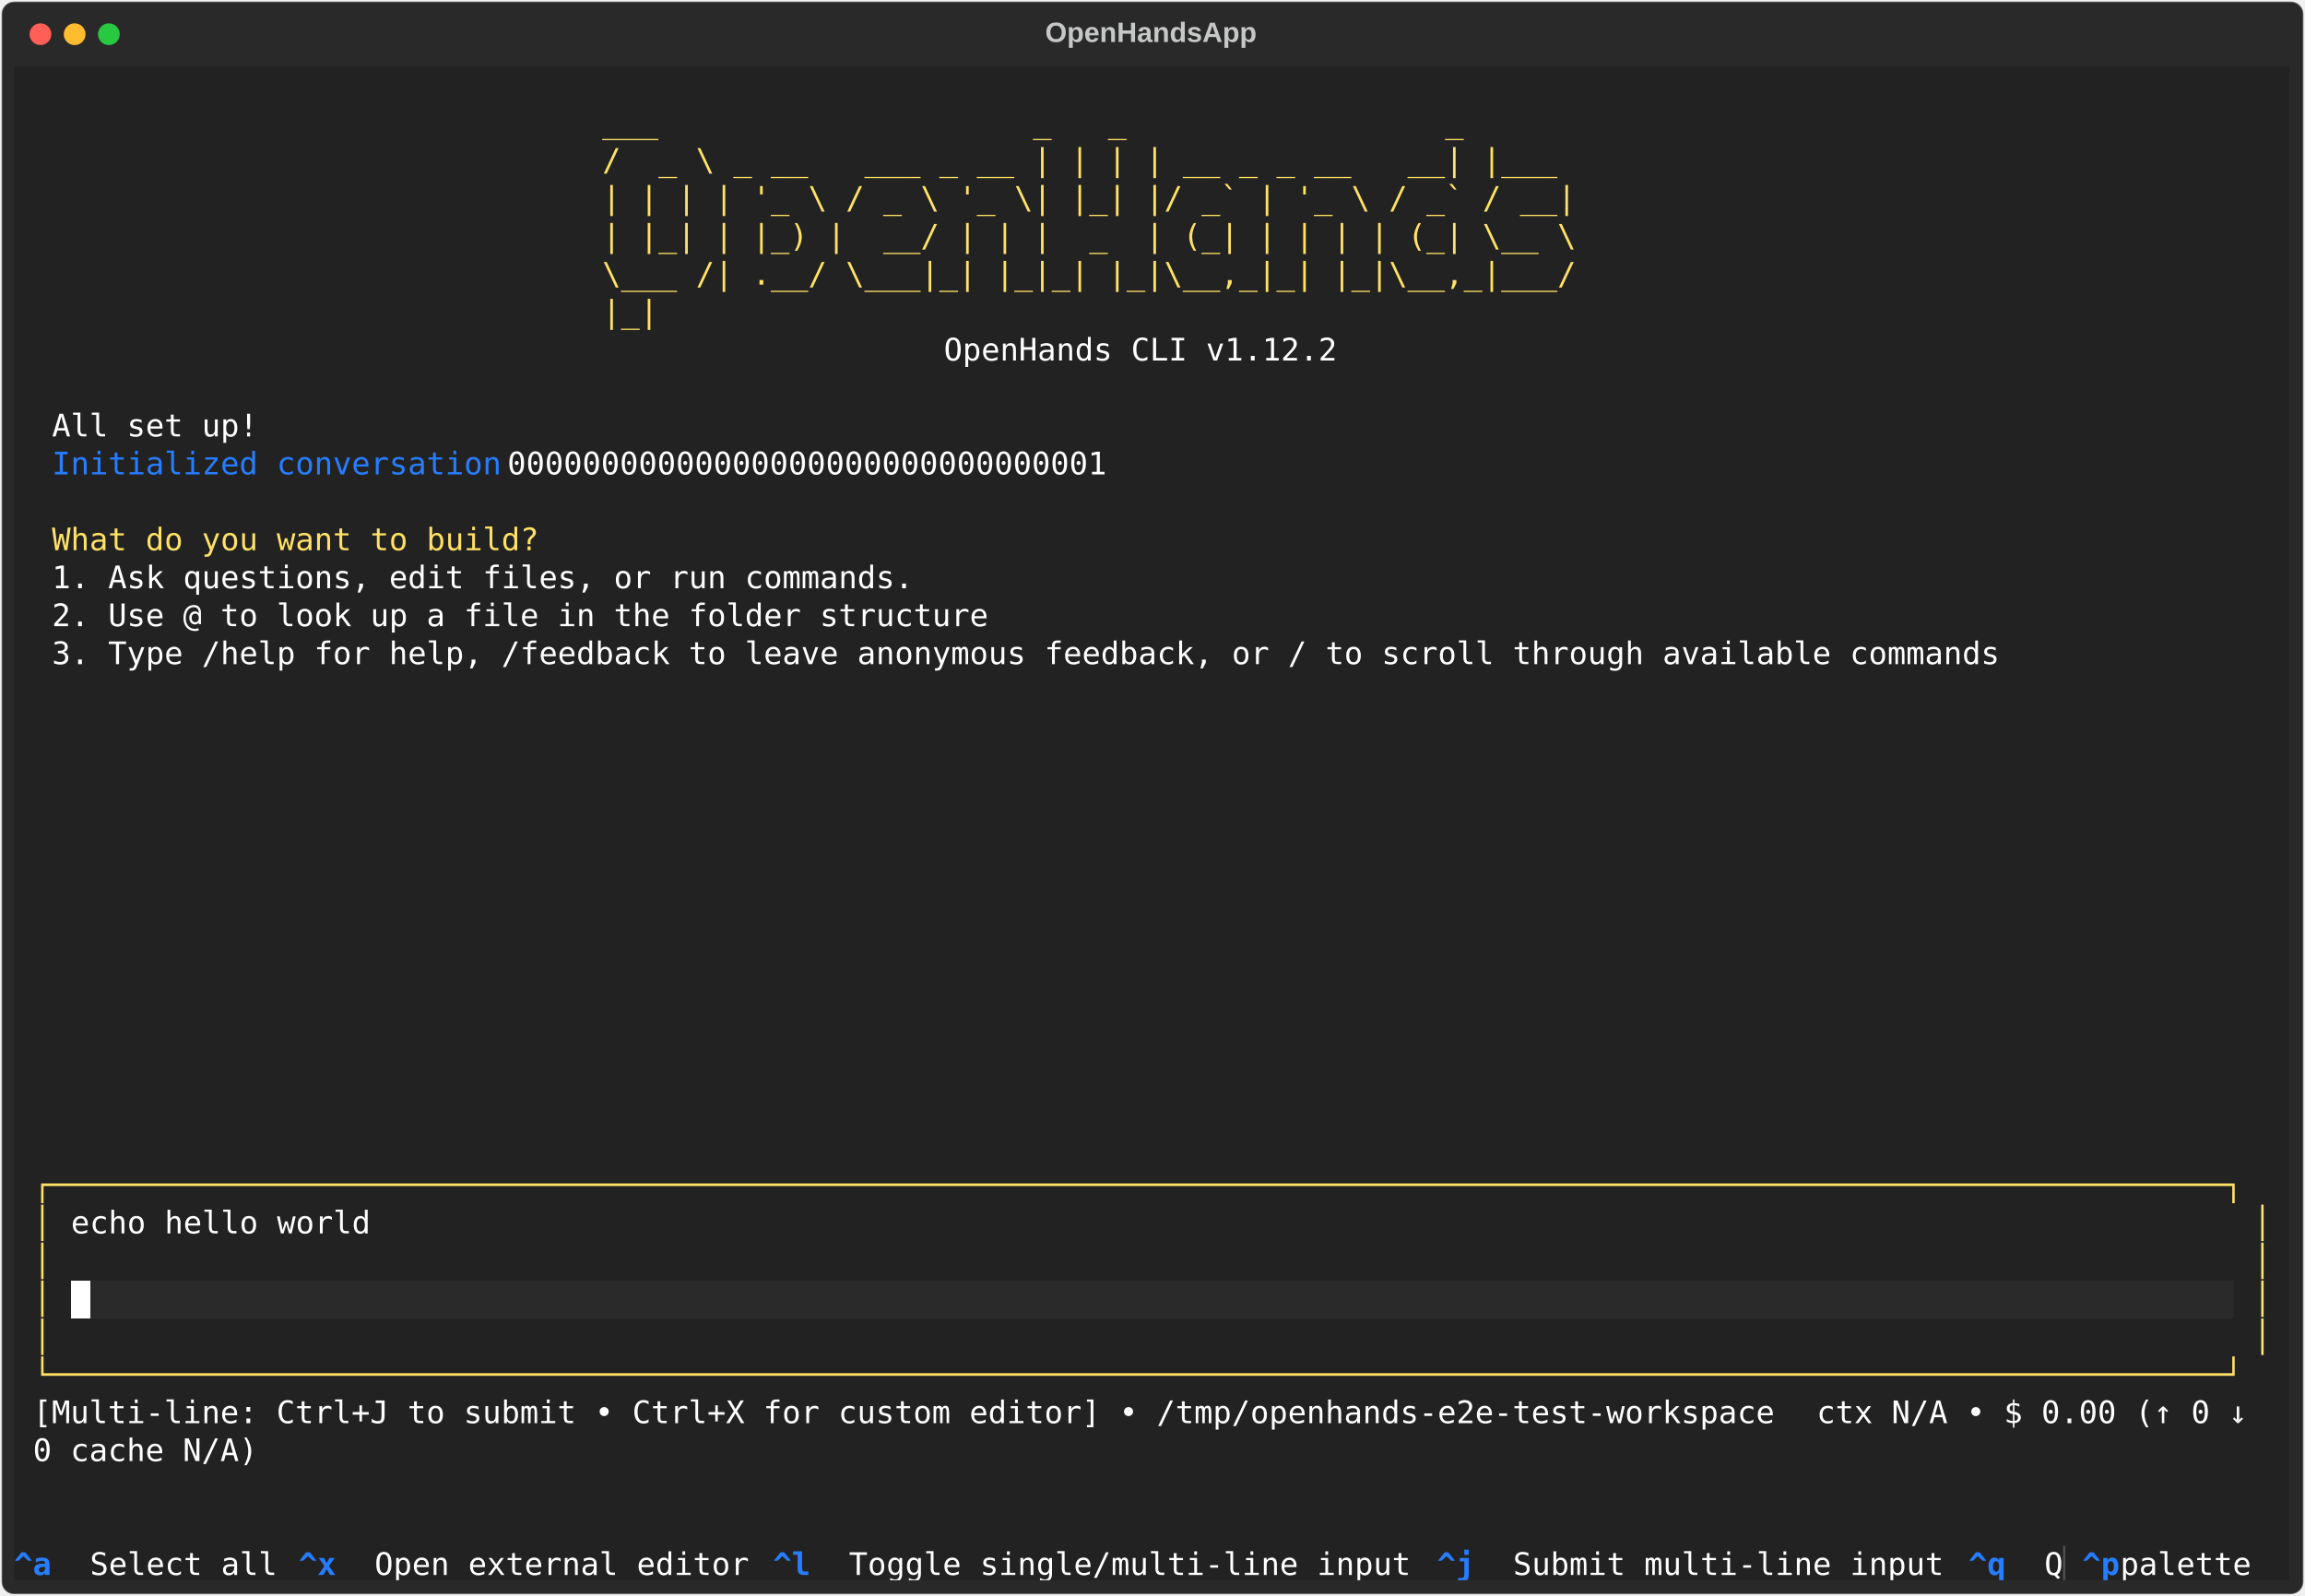
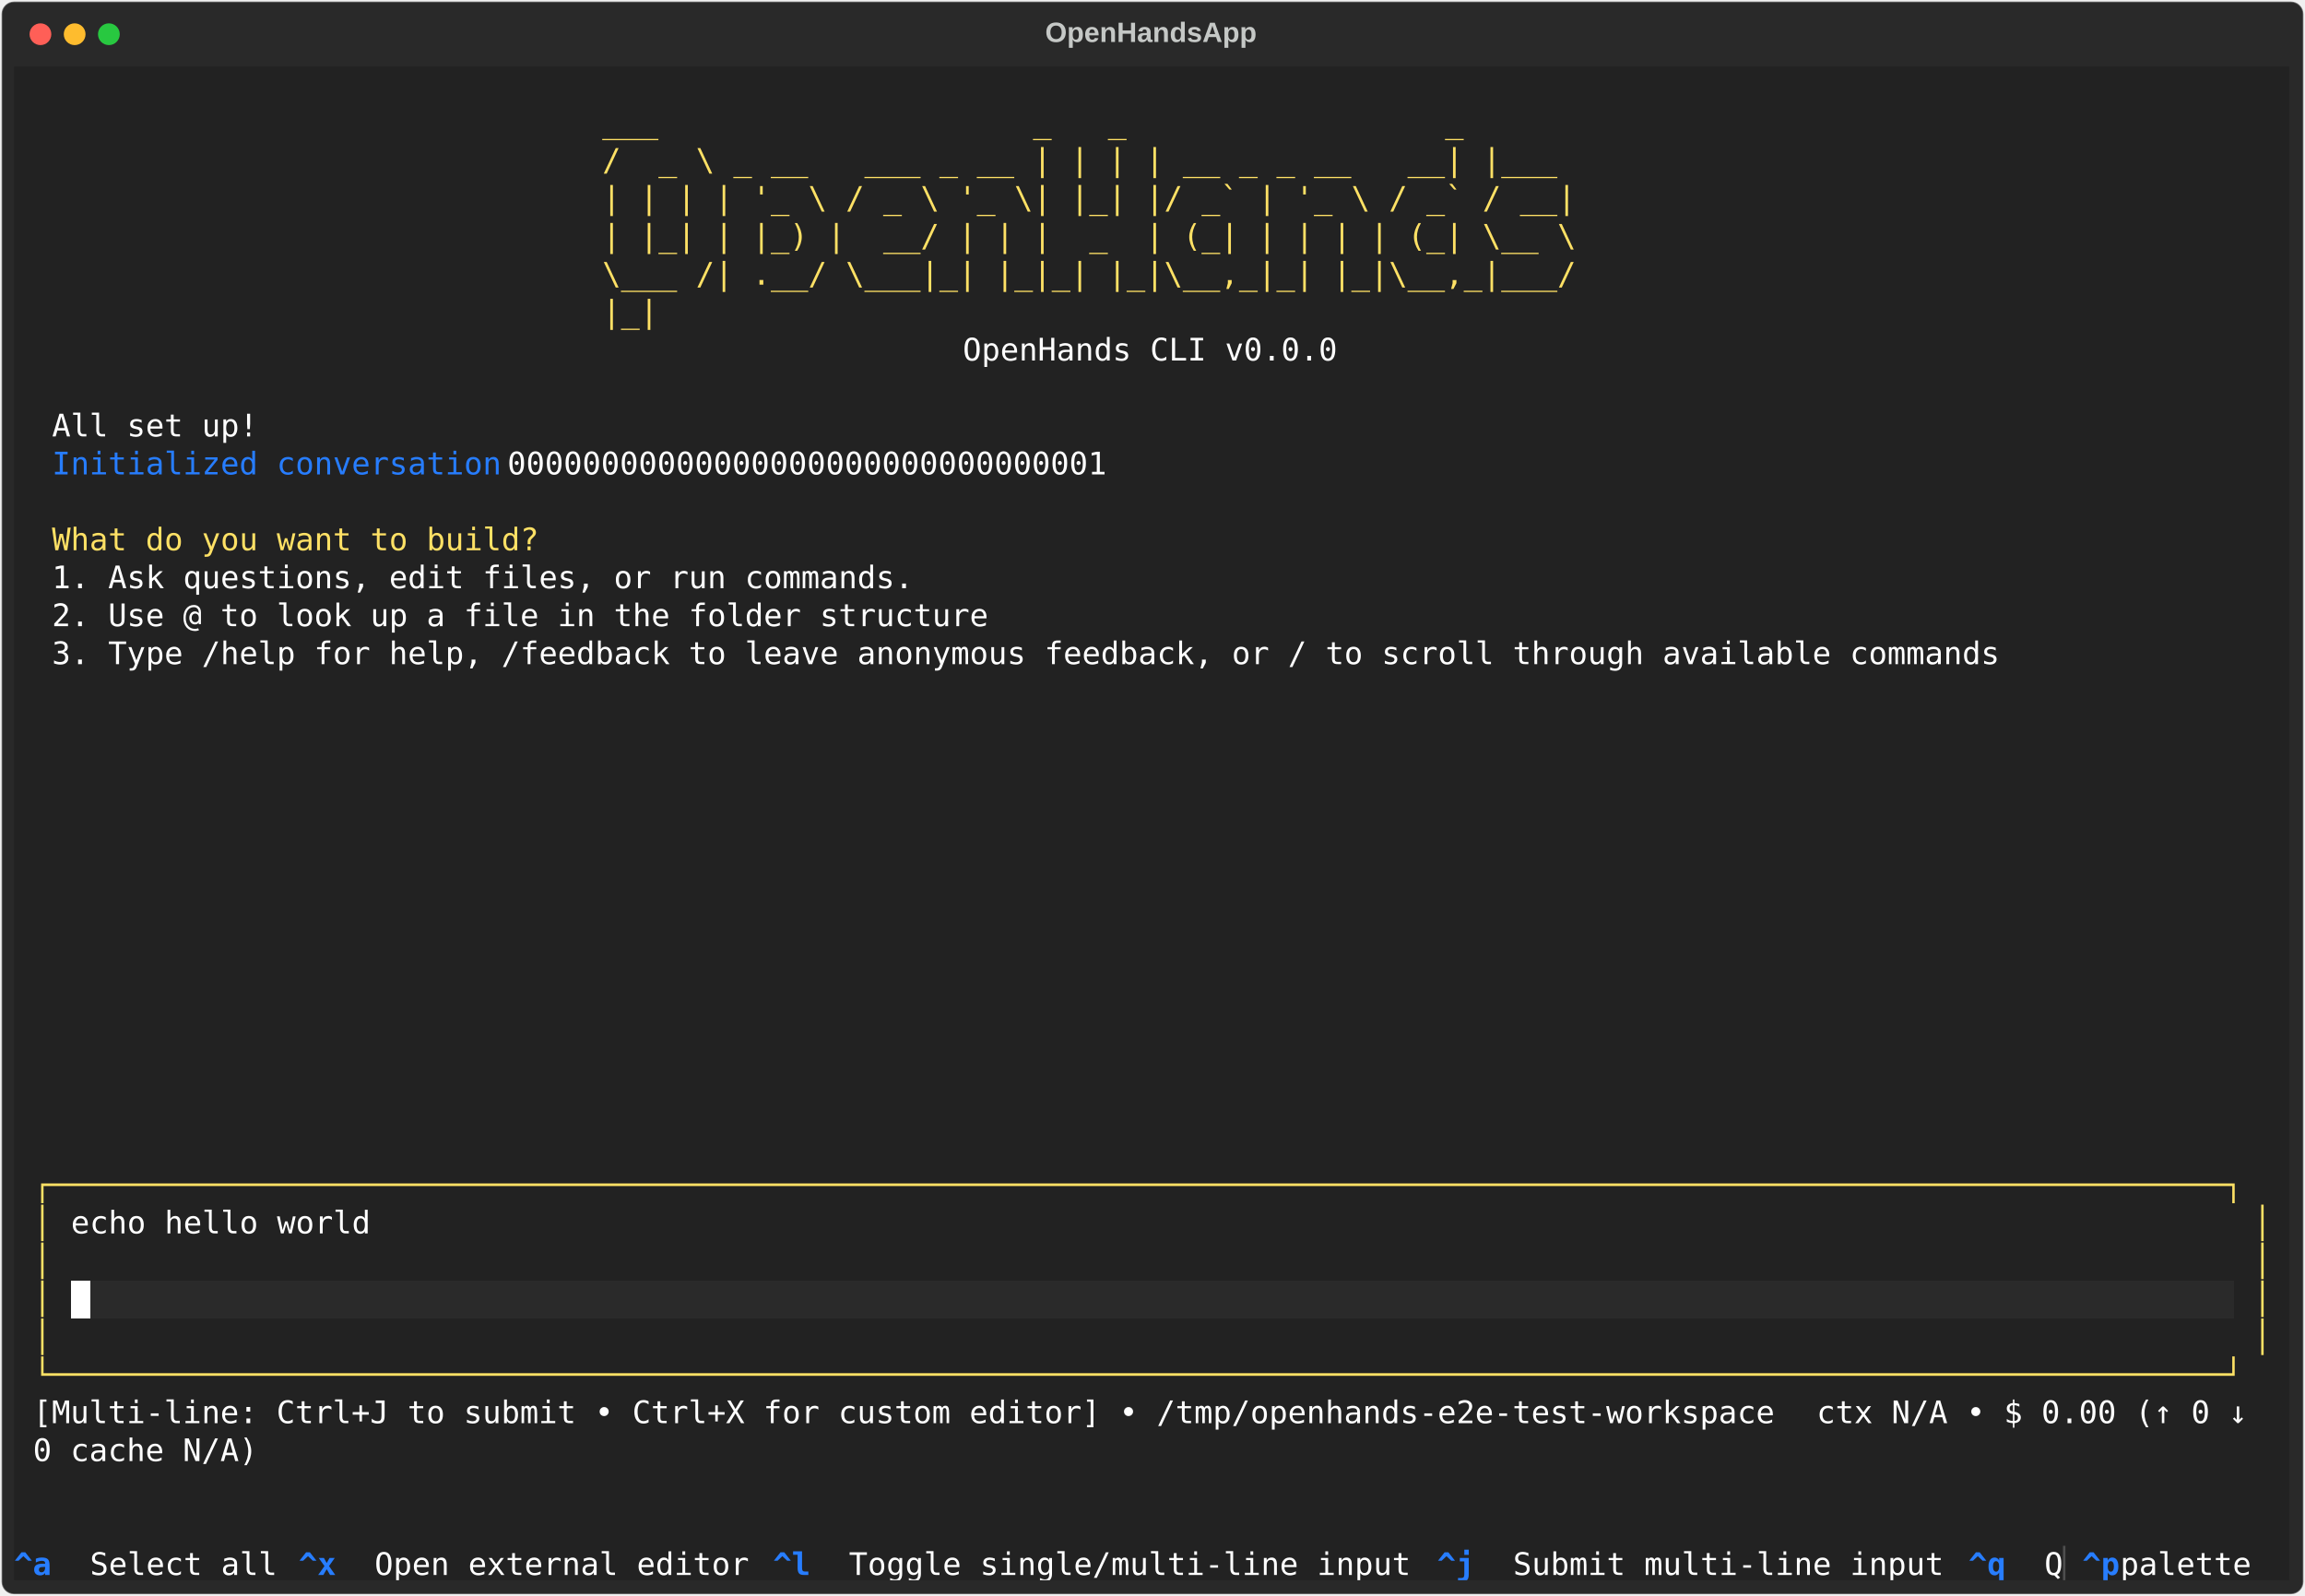
<svg xmlns="http://www.w3.org/2000/svg" class="rich-terminal" viewBox="0 0 1482 1026.0">
  <style>

    @font-face {
        font-family: "Fira Code";
        src: local("FiraCode-Regular"),
                url("https://cdnjs.cloudflare.com/ajax/libs/firacode/6.2.0/woff2/FiraCode-Regular.woff2") format("woff2"),
                url("https://cdnjs.cloudflare.com/ajax/libs/firacode/6.2.0/woff/FiraCode-Regular.woff") format("woff");
        font-style: normal;
        font-weight: 400;
    }
    @font-face {
        font-family: "Fira Code";
        src: local("FiraCode-Bold"),
                url("https://cdnjs.cloudflare.com/ajax/libs/firacode/6.2.0/woff2/FiraCode-Bold.woff2") format("woff2"),
                url("https://cdnjs.cloudflare.com/ajax/libs/firacode/6.2.0/woff/FiraCode-Bold.woff") format("woff");
        font-style: bold;
        font-weight: 700;
    }

    .terminal-matrix {
        font-family: Fira Code, monospace;
        font-size: 20px;
        line-height: 24.4px;
        font-variant-east-asian: full-width;
    }

    .terminal-title {
        font-size: 18px;
        font-weight: bold;
        font-family: arial;
    }

    .terminal-r1 { fill: #c5c8c6 }
.terminal-r2 { fill: #ffe165 }
.terminal-r3 { fill: #ffffff }
.terminal-r4 { fill: #277dff }
.terminal-r5 { fill: #fee165 }
.terminal-r6 { fill: #222222 }
.terminal-r7 { fill: #277dff;font-weight: bold }
.terminal-r8 { fill: #4e4e4e }
    </style>
  <defs>
    <clipPath id="terminal-clip-terminal">
      <rect x="0" y="0" width="1463.0" height="975.0" />
    </clipPath>
    <clipPath id="terminal-line-0">
      <rect x="0" y="1.5" width="1464" height="24.65" />
    </clipPath>
    <clipPath id="terminal-line-1">
      <rect x="0" y="25.9" width="1464" height="24.65" />
    </clipPath>
    <clipPath id="terminal-line-2">
      <rect x="0" y="50.3" width="1464" height="24.65" />
    </clipPath>
    <clipPath id="terminal-line-3">
      <rect x="0" y="74.7" width="1464" height="24.65" />
    </clipPath>
    <clipPath id="terminal-line-4">
      <rect x="0" y="99.1" width="1464" height="24.65" />
    </clipPath>
    <clipPath id="terminal-line-5">
      <rect x="0" y="123.5" width="1464" height="24.65" />
    </clipPath>
    <clipPath id="terminal-line-6">
      <rect x="0" y="147.9" width="1464" height="24.65" />
    </clipPath>
    <clipPath id="terminal-line-7">
      <rect x="0" y="172.3" width="1464" height="24.65" />
    </clipPath>
    <clipPath id="terminal-line-8">
      <rect x="0" y="196.7" width="1464" height="24.65" />
    </clipPath>
    <clipPath id="terminal-line-9">
      <rect x="0" y="221.1" width="1464" height="24.65" />
    </clipPath>
    <clipPath id="terminal-line-10">
      <rect x="0" y="245.5" width="1464" height="24.65" />
    </clipPath>
    <clipPath id="terminal-line-11">
      <rect x="0" y="269.9" width="1464" height="24.65" />
    </clipPath>
    <clipPath id="terminal-line-12">
      <rect x="0" y="294.3" width="1464" height="24.65" />
    </clipPath>
    <clipPath id="terminal-line-13">
      <rect x="0" y="318.7" width="1464" height="24.65" />
    </clipPath>
    <clipPath id="terminal-line-14">
      <rect x="0" y="343.1" width="1464" height="24.65" />
    </clipPath>
    <clipPath id="terminal-line-15">
      <rect x="0" y="367.5" width="1464" height="24.65" />
    </clipPath>
    <clipPath id="terminal-line-16">
      <rect x="0" y="391.9" width="1464" height="24.65" />
    </clipPath>
    <clipPath id="terminal-line-17">
      <rect x="0" y="416.3" width="1464" height="24.65" />
    </clipPath>
    <clipPath id="terminal-line-18">
      <rect x="0" y="440.7" width="1464" height="24.65" />
    </clipPath>
    <clipPath id="terminal-line-19">
      <rect x="0" y="465.1" width="1464" height="24.65" />
    </clipPath>
    <clipPath id="terminal-line-20">
      <rect x="0" y="489.5" width="1464" height="24.65" />
    </clipPath>
    <clipPath id="terminal-line-21">
      <rect x="0" y="513.9" width="1464" height="24.65" />
    </clipPath>
    <clipPath id="terminal-line-22">
      <rect x="0" y="538.3" width="1464" height="24.65" />
    </clipPath>
    <clipPath id="terminal-line-23">
      <rect x="0" y="562.7" width="1464" height="24.65" />
    </clipPath>
    <clipPath id="terminal-line-24">
      <rect x="0" y="587.1" width="1464" height="24.65" />
    </clipPath>
    <clipPath id="terminal-line-25">
      <rect x="0" y="611.5" width="1464" height="24.65" />
    </clipPath>
    <clipPath id="terminal-line-26">
      <rect x="0" y="635.9" width="1464" height="24.65" />
    </clipPath>
    <clipPath id="terminal-line-27">
      <rect x="0" y="660.3" width="1464" height="24.65" />
    </clipPath>
    <clipPath id="terminal-line-28">
      <rect x="0" y="684.7" width="1464" height="24.65" />
    </clipPath>
    <clipPath id="terminal-line-29">
      <rect x="0" y="709.1" width="1464" height="24.65" />
    </clipPath>
    <clipPath id="terminal-line-30">
      <rect x="0" y="733.5" width="1464" height="24.65" />
    </clipPath>
    <clipPath id="terminal-line-31">
      <rect x="0" y="757.9" width="1464" height="24.65" />
    </clipPath>
    <clipPath id="terminal-line-32">
      <rect x="0" y="782.3" width="1464" height="24.65" />
    </clipPath>
    <clipPath id="terminal-line-33">
      <rect x="0" y="806.7" width="1464" height="24.65" />
    </clipPath>
    <clipPath id="terminal-line-34">
      <rect x="0" y="831.1" width="1464" height="24.65" />
    </clipPath>
    <clipPath id="terminal-line-35">
      <rect x="0" y="855.5" width="1464" height="24.65" />
    </clipPath>
    <clipPath id="terminal-line-36">
      <rect x="0" y="879.9" width="1464" height="24.65" />
    </clipPath>
    <clipPath id="terminal-line-37">
      <rect x="0" y="904.3" width="1464" height="24.65" />
    </clipPath>
    <clipPath id="terminal-line-38">
      <rect x="0" y="928.7" width="1464" height="24.65" />
    </clipPath>
  </defs>
  <rect fill="#292929" stroke="rgba(255,255,255,0.35)" stroke-width="1" x="1" y="1" width="1480" height="1024" rx="8" />
  <text class="terminal-title" fill="#c5c8c6" text-anchor="middle" x="740" y="27">OpenHandsApp</text>
  <g transform="translate(26,22)">
    <circle cx="0" cy="0" r="7" fill="#ff5f57" />
    <circle cx="22" cy="0" r="7" fill="#febc2e" />
    <circle cx="44" cy="0" r="7" fill="#28c840" />
  </g>
  <g transform="translate(9, 41)" clip-path="url(#terminal-clip-terminal)">
    <rect fill="#222222" x="0" y="1.5" width="1464" height="24.65" shape-rendering="crispEdges" />
    <rect fill="#222222" x="0" y="25.9" width="378.2" height="24.65" shape-rendering="crispEdges" />
    <rect fill="#222222" x="378.2" y="25.9" width="695.4" height="24.65" shape-rendering="crispEdges" />
    <rect fill="#222222" x="1073.6" y="25.9" width="390.4" height="24.65" shape-rendering="crispEdges" />
    <rect fill="#222222" x="0" y="50.3" width="378.2" height="24.65" shape-rendering="crispEdges" />
    <rect fill="#222222" x="378.2" y="50.3" width="695.4" height="24.65" shape-rendering="crispEdges" />
    <rect fill="#222222" x="1073.6" y="50.3" width="390.4" height="24.65" shape-rendering="crispEdges" />
    <rect fill="#222222" x="0" y="74.7" width="378.2" height="24.65" shape-rendering="crispEdges" />
    <rect fill="#222222" x="378.2" y="74.7" width="695.4" height="24.65" shape-rendering="crispEdges" />
    <rect fill="#222222" x="1073.6" y="74.7" width="390.4" height="24.65" shape-rendering="crispEdges" />
    <rect fill="#222222" x="0" y="99.1" width="378.2" height="24.65" shape-rendering="crispEdges" />
    <rect fill="#222222" x="378.2" y="99.1" width="695.4" height="24.65" shape-rendering="crispEdges" />
    <rect fill="#222222" x="1073.6" y="99.1" width="390.4" height="24.65" shape-rendering="crispEdges" />
    <rect fill="#222222" x="0" y="123.5" width="378.2" height="24.65" shape-rendering="crispEdges" />
    <rect fill="#222222" x="378.2" y="123.5" width="695.4" height="24.65" shape-rendering="crispEdges" />
    <rect fill="#222222" x="1073.6" y="123.5" width="390.4" height="24.65" shape-rendering="crispEdges" />
    <rect fill="#222222" x="0" y="147.9" width="378.2" height="24.65" shape-rendering="crispEdges" />
    <rect fill="#222222" x="378.2" y="147.9" width="695.4" height="24.65" shape-rendering="crispEdges" />
    <rect fill="#222222" x="1073.6" y="147.9" width="390.4" height="24.65" shape-rendering="crispEdges" />
-     <rect fill="#222222" x="0" y="172.3" width="597.8" height="24.65" shape-rendering="crispEdges" />
-     <rect fill="#222222" x="597.8" y="172.3" width="256.2" height="24.65" shape-rendering="crispEdges" />
+     <rect fill="#222222" x="0" y="172.3" width="610" height="24.65" shape-rendering="crispEdges" />
+     <rect fill="#222222" x="610" y="172.3" width="244" height="24.65" shape-rendering="crispEdges" />
    <rect fill="#222222" x="854" y="172.3" width="610" height="24.65" shape-rendering="crispEdges" />
    <rect fill="#222222" x="0" y="196.7" width="1464" height="24.65" shape-rendering="crispEdges" />
    <rect fill="#222222" x="0" y="221.1" width="24.4" height="24.65" shape-rendering="crispEdges" />
    <rect fill="#222222" x="24.4" y="221.1" width="134.2" height="24.65" shape-rendering="crispEdges" />
    <rect fill="#222222" x="158.6" y="221.1" width="1305.4" height="24.65" shape-rendering="crispEdges" />
    <rect fill="#222222" x="0" y="245.5" width="24.4" height="24.65" shape-rendering="crispEdges" />
    <rect fill="#222222" x="24.4" y="245.5" width="292.8" height="24.65" shape-rendering="crispEdges" />
    <rect fill="#222222" x="317.2" y="245.5" width="402.6" height="24.65" shape-rendering="crispEdges" />
    <rect fill="#222222" x="719.8" y="245.5" width="744.2" height="24.65" shape-rendering="crispEdges" />
    <rect fill="#222222" x="0" y="269.9" width="1464" height="24.65" shape-rendering="crispEdges" />
    <rect fill="#222222" x="0" y="294.3" width="24.4" height="24.65" shape-rendering="crispEdges" />
    <rect fill="#222222" x="24.4" y="294.3" width="317.2" height="24.65" shape-rendering="crispEdges" />
    <rect fill="#222222" x="341.6" y="294.3" width="1122.4" height="24.65" shape-rendering="crispEdges" />
    <rect fill="#222222" x="0" y="318.7" width="24.4" height="24.65" shape-rendering="crispEdges" />
    <rect fill="#222222" x="24.4" y="318.7" width="561.2" height="24.65" shape-rendering="crispEdges" />
    <rect fill="#222222" x="585.6" y="318.7" width="878.4" height="24.65" shape-rendering="crispEdges" />
    <rect fill="#222222" x="0" y="343.1" width="24.4" height="24.65" shape-rendering="crispEdges" />
    <rect fill="#222222" x="24.4" y="343.1" width="610" height="24.65" shape-rendering="crispEdges" />
    <rect fill="#222222" x="634.4" y="343.1" width="829.6" height="24.65" shape-rendering="crispEdges" />
    <rect fill="#222222" x="0" y="367.5" width="24.4" height="24.65" shape-rendering="crispEdges" />
    <rect fill="#222222" x="24.4" y="367.5" width="1268.8" height="24.65" shape-rendering="crispEdges" />
    <rect fill="#222222" x="1293.2" y="367.5" width="170.8" height="24.65" shape-rendering="crispEdges" />
    <rect fill="#222222" x="0" y="391.9" width="1464" height="24.65" shape-rendering="crispEdges" />
    <rect fill="#222222" x="0" y="416.3" width="1464" height="24.65" shape-rendering="crispEdges" />
    <rect fill="#222222" x="0" y="440.7" width="1464" height="24.65" shape-rendering="crispEdges" />
    <rect fill="#222222" x="0" y="465.1" width="1464" height="24.65" shape-rendering="crispEdges" />
    <rect fill="#222222" x="0" y="489.5" width="1464" height="24.65" shape-rendering="crispEdges" />
    <rect fill="#222222" x="0" y="513.9" width="1464" height="24.65" shape-rendering="crispEdges" />
    <rect fill="#222222" x="0" y="538.3" width="1464" height="24.65" shape-rendering="crispEdges" />
    <rect fill="#222222" x="0" y="562.7" width="1464" height="24.65" shape-rendering="crispEdges" />
    <rect fill="#222222" x="0" y="587.1" width="1464" height="24.65" shape-rendering="crispEdges" />
    <rect fill="#222222" x="0" y="611.5" width="1464" height="24.65" shape-rendering="crispEdges" />
    <rect fill="#222222" x="0" y="635.9" width="1464" height="24.65" shape-rendering="crispEdges" />
    <rect fill="#222222" x="0" y="660.3" width="1464" height="24.65" shape-rendering="crispEdges" />
    <rect fill="#222222" x="0" y="684.7" width="12.2" height="24.65" shape-rendering="crispEdges" />
    <rect fill="#222222" x="12.2" y="684.7" width="12.2" height="24.65" shape-rendering="crispEdges" />
    <rect fill="#222222" x="24.4" y="684.7" width="1439.6" height="24.65" shape-rendering="crispEdges" />
    <rect fill="#222222" x="0" y="709.1" width="12.2" height="24.65" shape-rendering="crispEdges" />
    <rect fill="#222222" x="12.2" y="709.1" width="1439.6" height="24.65" shape-rendering="crispEdges" />
    <rect fill="#222222" x="1451.8" y="709.1" width="12.2" height="24.65" shape-rendering="crispEdges" />
    <rect fill="#222222" x="0" y="733.5" width="12.2" height="24.65" shape-rendering="crispEdges" />
    <rect fill="#222222" x="12.2" y="733.5" width="12.2" height="24.65" shape-rendering="crispEdges" />
    <rect fill="#222222" x="24.4" y="733.5" width="12.2" height="24.65" shape-rendering="crispEdges" />
    <rect fill="#222222" x="36.6" y="733.5" width="1390.8" height="24.65" shape-rendering="crispEdges" />
    <rect fill="#222222" x="1427.4" y="733.5" width="12.2" height="24.65" shape-rendering="crispEdges" />
    <rect fill="#222222" x="1439.6" y="733.5" width="12.2" height="24.65" shape-rendering="crispEdges" />
    <rect fill="#222222" x="1451.8" y="733.5" width="12.2" height="24.65" shape-rendering="crispEdges" />
    <rect fill="#222222" x="0" y="757.9" width="12.2" height="24.65" shape-rendering="crispEdges" />
    <rect fill="#222222" x="12.2" y="757.9" width="12.2" height="24.65" shape-rendering="crispEdges" />
    <rect fill="#222222" x="24.4" y="757.9" width="12.2" height="24.65" shape-rendering="crispEdges" />
    <rect fill="#222222" x="36.6" y="757.9" width="1390.8" height="24.65" shape-rendering="crispEdges" />
    <rect fill="#222222" x="1427.4" y="757.9" width="12.2" height="24.65" shape-rendering="crispEdges" />
    <rect fill="#222222" x="1439.6" y="757.9" width="12.2" height="24.65" shape-rendering="crispEdges" />
    <rect fill="#222222" x="1451.8" y="757.9" width="12.2" height="24.65" shape-rendering="crispEdges" />
    <rect fill="#222222" x="0" y="782.3" width="12.2" height="24.65" shape-rendering="crispEdges" />
    <rect fill="#222222" x="12.2" y="782.3" width="12.2" height="24.65" shape-rendering="crispEdges" />
    <rect fill="#222222" x="24.4" y="782.3" width="12.2" height="24.65" shape-rendering="crispEdges" />
    <rect fill="#ffffff" x="36.6" y="782.3" width="12.2" height="24.65" shape-rendering="crispEdges" />
    <rect fill="#2a2a2a" x="48.8" y="782.3" width="1378.6" height="24.65" shape-rendering="crispEdges" />
    <rect fill="#222222" x="1427.4" y="782.3" width="12.2" height="24.65" shape-rendering="crispEdges" />
    <rect fill="#222222" x="1439.6" y="782.3" width="12.2" height="24.65" shape-rendering="crispEdges" />
    <rect fill="#222222" x="1451.8" y="782.3" width="12.2" height="24.65" shape-rendering="crispEdges" />
    <rect fill="#222222" x="0" y="806.7" width="12.2" height="24.65" shape-rendering="crispEdges" />
    <rect fill="#222222" x="12.2" y="806.7" width="12.2" height="24.65" shape-rendering="crispEdges" />
    <rect fill="#222222" x="24.4" y="806.7" width="12.2" height="24.65" shape-rendering="crispEdges" />
    <rect fill="#222222" x="36.6" y="806.7" width="1390.8" height="24.65" shape-rendering="crispEdges" />
    <rect fill="#222222" x="1427.4" y="806.7" width="12.2" height="24.65" shape-rendering="crispEdges" />
    <rect fill="#222222" x="1439.6" y="806.7" width="12.2" height="24.65" shape-rendering="crispEdges" />
    <rect fill="#222222" x="1451.8" y="806.7" width="12.2" height="24.65" shape-rendering="crispEdges" />
    <rect fill="#222222" x="0" y="831.1" width="12.2" height="24.65" shape-rendering="crispEdges" />
    <rect fill="#222222" x="12.2" y="831.1" width="1439.6" height="24.65" shape-rendering="crispEdges" />
    <rect fill="#222222" x="1451.8" y="831.1" width="12.2" height="24.65" shape-rendering="crispEdges" />
    <rect fill="#222222" x="0" y="855.5" width="12.2" height="24.65" shape-rendering="crispEdges" />
    <rect fill="#222222" x="12.2" y="855.5" width="1146.8" height="24.65" shape-rendering="crispEdges" />
    <rect fill="#222222" x="1159" y="855.5" width="280.6" height="24.65" shape-rendering="crispEdges" />
    <rect fill="#222222" x="1439.6" y="855.5" width="24.4" height="24.65" shape-rendering="crispEdges" />
    <rect fill="#222222" x="0" y="879.9" width="12.2" height="24.65" shape-rendering="crispEdges" />
    <rect fill="#222222" x="12.2" y="879.9" width="146.4" height="24.65" shape-rendering="crispEdges" />
    <rect fill="#222222" x="158.6" y="879.9" width="1305.4" height="24.65" shape-rendering="crispEdges" />
    <rect fill="#222222" x="0" y="904.3" width="1464" height="24.65" shape-rendering="crispEdges" />
    <rect fill="#222222" x="0" y="928.7" width="1464" height="24.65" shape-rendering="crispEdges" />
    <rect fill="#222222" x="0" y="953.1" width="48.8" height="24.65" shape-rendering="crispEdges" />
    <rect fill="#222222" x="48.8" y="953.1" width="134.2" height="24.65" shape-rendering="crispEdges" />
    <rect fill="#222222" x="183" y="953.1" width="48.8" height="24.65" shape-rendering="crispEdges" />
    <rect fill="#222222" x="231.8" y="953.1" width="256.2" height="24.65" shape-rendering="crispEdges" />
    <rect fill="#222222" x="488" y="953.1" width="48.8" height="24.65" shape-rendering="crispEdges" />
    <rect fill="#222222" x="536.8" y="953.1" width="378.2" height="24.65" shape-rendering="crispEdges" />
    <rect fill="#222222" x="915" y="953.1" width="48.8" height="24.65" shape-rendering="crispEdges" />
    <rect fill="#222222" x="963.8" y="953.1" width="292.8" height="24.65" shape-rendering="crispEdges" />
    <rect fill="#222222" x="1256.6" y="953.1" width="48.8" height="24.65" shape-rendering="crispEdges" />
    <rect fill="#222222" x="1305.4" y="953.1" width="12.2" height="24.65" shape-rendering="crispEdges" />
    <rect fill="#222222" x="1317.6" y="953.1" width="12.2" height="24.65" shape-rendering="crispEdges" />
    <rect fill="#222222" x="1329.8" y="953.1" width="24.4" height="24.65" shape-rendering="crispEdges" />
    <rect fill="#222222" x="1354.2" y="953.1" width="97.6" height="24.65" shape-rendering="crispEdges" />
    <rect fill="#222222" x="1451.8" y="953.1" width="12.2" height="24.65" shape-rendering="crispEdges" />
    <g class="terminal-matrix">
      <text class="terminal-r1" x="1464" y="20" textLength="12.2" clip-path="url(#terminal-line-0)">
</text>
      <text class="terminal-r2" x="378.2" y="44.4" textLength="695.4" clip-path="url(#terminal-line-1)">     ___                    _   _                 _      </text>
      <text class="terminal-r1" x="1464" y="44.4" textLength="12.2" clip-path="url(#terminal-line-1)">
</text>
      <text class="terminal-r2" x="378.2" y="68.8" textLength="695.4" clip-path="url(#terminal-line-2)">    /  _ \ _ __   ___ _ __ | | | | __ _ _ __   __| |___  </text>
      <text class="terminal-r1" x="1464" y="68.8" textLength="12.2" clip-path="url(#terminal-line-2)">
</text>
      <text class="terminal-r2" x="378.2" y="93.2" textLength="695.4" clip-path="url(#terminal-line-3)">    | | | | '_ \ / _ \ '_ \| |_| |/ _` | '_ \ / _` / __| </text>
      <text class="terminal-r1" x="1464" y="93.2" textLength="12.2" clip-path="url(#terminal-line-3)">
</text>
      <text class="terminal-r2" x="378.2" y="117.6" textLength="695.4" clip-path="url(#terminal-line-4)">    | |_| | |_) |  __/ | | |  _  | (_| | | | | (_| \__ \ </text>
      <text class="terminal-r1" x="1464" y="117.6" textLength="12.2" clip-path="url(#terminal-line-4)">
</text>
      <text class="terminal-r2" x="378.2" y="142" textLength="695.4" clip-path="url(#terminal-line-5)">    \___ /| .__/ \___|_| |_|_| |_|\__,_|_| |_|\__,_|___/ </text>
      <text class="terminal-r1" x="1464" y="142" textLength="12.2" clip-path="url(#terminal-line-5)">
</text>
      <text class="terminal-r2" x="378.2" y="166.4" textLength="695.4" clip-path="url(#terminal-line-6)">          |_|                                            </text>
      <text class="terminal-r1" x="1464" y="166.4" textLength="12.2" clip-path="url(#terminal-line-6)">
</text>
-       <text class="terminal-r3" x="597.8" y="190.8" textLength="256.2" clip-path="url(#terminal-line-7)">OpenHands CLI v1.12.2</text>
+       <text class="terminal-r3" x="610" y="190.8" textLength="244" clip-path="url(#terminal-line-7)">OpenHands CLI v0.0.0</text>
      <text class="terminal-r1" x="1464" y="190.8" textLength="12.2" clip-path="url(#terminal-line-7)">
</text>
      <text class="terminal-r1" x="1464" y="215.2" textLength="12.2" clip-path="url(#terminal-line-8)">
</text>
      <text class="terminal-r3" x="24.4" y="239.6" textLength="134.2" clip-path="url(#terminal-line-9)">All set up!</text>
      <text class="terminal-r1" x="1464" y="239.6" textLength="12.2" clip-path="url(#terminal-line-9)">
</text>
      <text class="terminal-r4" x="24.4" y="264" textLength="292.8" clip-path="url(#terminal-line-10)">Initialized conversation</text>
      <text class="terminal-r3" x="317.2" y="264" textLength="402.6" clip-path="url(#terminal-line-10)"> 00000000000000000000000000000001</text>
      <text class="terminal-r1" x="1464" y="264" textLength="12.2" clip-path="url(#terminal-line-10)">
</text>
      <text class="terminal-r1" x="1464" y="288.4" textLength="12.2" clip-path="url(#terminal-line-11)">
</text>
      <text class="terminal-r2" x="24.4" y="312.8" textLength="317.2" clip-path="url(#terminal-line-12)">What do you want to build?</text>
      <text class="terminal-r1" x="1464" y="312.8" textLength="12.2" clip-path="url(#terminal-line-12)">
</text>
      <text class="terminal-r3" x="24.4" y="337.2" textLength="561.2" clip-path="url(#terminal-line-13)">1. Ask questions, edit files, or run commands.</text>
      <text class="terminal-r1" x="1464" y="337.2" textLength="12.2" clip-path="url(#terminal-line-13)">
</text>
      <text class="terminal-r3" x="24.4" y="361.6" textLength="610" clip-path="url(#terminal-line-14)">2. Use @ to look up a file in the folder structure</text>
      <text class="terminal-r1" x="1464" y="361.6" textLength="12.2" clip-path="url(#terminal-line-14)">
</text>
      <text class="terminal-r3" x="24.4" y="386" textLength="1268.8" clip-path="url(#terminal-line-15)">3. Type /help for help, /feedback to leave anonymous feedback, or / to scroll through available commands</text>
      <text class="terminal-r1" x="1464" y="386" textLength="12.2" clip-path="url(#terminal-line-15)">
</text>
      <text class="terminal-r1" x="1464" y="410.4" textLength="12.2" clip-path="url(#terminal-line-16)">
</text>
      <text class="terminal-r1" x="1464" y="434.8" textLength="12.2" clip-path="url(#terminal-line-17)">
</text>
      <text class="terminal-r1" x="1464" y="459.2" textLength="12.2" clip-path="url(#terminal-line-18)">
</text>
      <text class="terminal-r1" x="1464" y="483.6" textLength="12.2" clip-path="url(#terminal-line-19)">
</text>
      <text class="terminal-r1" x="1464" y="508" textLength="12.2" clip-path="url(#terminal-line-20)">
</text>
      <text class="terminal-r1" x="1464" y="532.4" textLength="12.2" clip-path="url(#terminal-line-21)">
</text>
      <text class="terminal-r1" x="1464" y="556.8" textLength="12.2" clip-path="url(#terminal-line-22)">
</text>
      <text class="terminal-r1" x="1464" y="581.2" textLength="12.2" clip-path="url(#terminal-line-23)">
</text>
      <text class="terminal-r1" x="1464" y="605.6" textLength="12.2" clip-path="url(#terminal-line-24)">
</text>
      <text class="terminal-r1" x="1464" y="630" textLength="12.2" clip-path="url(#terminal-line-25)">
</text>
      <text class="terminal-r1" x="1464" y="654.4" textLength="12.2" clip-path="url(#terminal-line-26)">
</text>
      <text class="terminal-r1" x="1464" y="678.8" textLength="12.2" clip-path="url(#terminal-line-27)">
</text>
      <text class="terminal-r1" x="1464" y="703.2" textLength="12.2" clip-path="url(#terminal-line-28)">
</text>
      <text class="terminal-r5" x="12.2" y="727.6" textLength="1439.6" clip-path="url(#terminal-line-29)">┌────────────────────────────────────────────────────────────────────────────────────────────────────────────────────┐</text>
      <text class="terminal-r1" x="1464" y="727.6" textLength="12.2" clip-path="url(#terminal-line-29)">
</text>
      <text class="terminal-r5" x="12.2" y="752" textLength="12.2" clip-path="url(#terminal-line-30)">│</text>
      <text class="terminal-r3" x="36.6" y="752" textLength="1390.8" clip-path="url(#terminal-line-30)">echo hello world                                                                                                  </text>
      <text class="terminal-r5" x="1439.6" y="752" textLength="12.2" clip-path="url(#terminal-line-30)">│</text>
      <text class="terminal-r1" x="1464" y="752" textLength="12.2" clip-path="url(#terminal-line-30)">
</text>
      <text class="terminal-r5" x="12.2" y="776.4" textLength="12.2" clip-path="url(#terminal-line-31)">│</text>
      <text class="terminal-r5" x="1439.6" y="776.4" textLength="12.2" clip-path="url(#terminal-line-31)">│</text>
      <text class="terminal-r1" x="1464" y="776.4" textLength="12.2" clip-path="url(#terminal-line-31)">
</text>
      <text class="terminal-r5" x="12.2" y="800.8" textLength="12.2" clip-path="url(#terminal-line-32)">│</text>
      <text class="terminal-r5" x="1439.6" y="800.8" textLength="12.2" clip-path="url(#terminal-line-32)">│</text>
      <text class="terminal-r1" x="1464" y="800.8" textLength="12.2" clip-path="url(#terminal-line-32)">
</text>
      <text class="terminal-r5" x="12.2" y="825.2" textLength="12.2" clip-path="url(#terminal-line-33)">│</text>
      <text class="terminal-r5" x="1439.6" y="825.2" textLength="12.2" clip-path="url(#terminal-line-33)">│</text>
      <text class="terminal-r1" x="1464" y="825.2" textLength="12.2" clip-path="url(#terminal-line-33)">
</text>
      <text class="terminal-r5" x="12.2" y="849.6" textLength="1439.6" clip-path="url(#terminal-line-34)">└────────────────────────────────────────────────────────────────────────────────────────────────────────────────────┘</text>
      <text class="terminal-r1" x="1464" y="849.6" textLength="12.2" clip-path="url(#terminal-line-34)">
</text>
      <text class="terminal-r3" x="12.2" y="874" textLength="1146.8" clip-path="url(#terminal-line-35)">[Multi-line: Ctrl+J to submit • Ctrl+X for custom editor] • /tmp/openhands-e2e-test-workspace </text>
      <text class="terminal-r3" x="1159" y="874" textLength="280.6" clip-path="url(#terminal-line-35)">ctx N/A • $ 0.00 (↑ 0 ↓</text>
      <text class="terminal-r1" x="1464" y="874" textLength="12.2" clip-path="url(#terminal-line-35)">
</text>
      <text class="terminal-r3" x="12.2" y="898.4" textLength="146.4" clip-path="url(#terminal-line-36)">0 cache N/A)</text>
      <text class="terminal-r1" x="1464" y="898.4" textLength="12.2" clip-path="url(#terminal-line-36)">
</text>
      <text class="terminal-r1" x="1464" y="922.8" textLength="12.2" clip-path="url(#terminal-line-37)">
</text>
      <text class="terminal-r1" x="1464" y="947.2" textLength="12.2" clip-path="url(#terminal-line-38)">
</text>
      <text class="terminal-r7" x="0" y="971.6" textLength="48.8" clip-path="url(#terminal-line-39)"> ^a </text>
      <text class="terminal-r3" x="48.8" y="971.6" textLength="134.2" clip-path="url(#terminal-line-39)">Select all </text>
      <text class="terminal-r7" x="183" y="971.6" textLength="48.8" clip-path="url(#terminal-line-39)"> ^x </text>
      <text class="terminal-r3" x="231.8" y="971.6" textLength="256.2" clip-path="url(#terminal-line-39)">Open external editor </text>
      <text class="terminal-r7" x="488" y="971.6" textLength="48.8" clip-path="url(#terminal-line-39)"> ^l </text>
      <text class="terminal-r3" x="536.8" y="971.6" textLength="378.2" clip-path="url(#terminal-line-39)">Toggle single/multi-line input </text>
      <text class="terminal-r7" x="915" y="971.6" textLength="48.8" clip-path="url(#terminal-line-39)"> ^j </text>
      <text class="terminal-r3" x="963.8" y="971.6" textLength="292.8" clip-path="url(#terminal-line-39)">Submit multi-line input </text>
      <text class="terminal-r7" x="1256.6" y="971.6" textLength="48.8" clip-path="url(#terminal-line-39)"> ^q </text>
      <text class="terminal-r3" x="1305.4" y="971.6" textLength="12.2" clip-path="url(#terminal-line-39)">Q</text>
      <text class="terminal-r8" x="1317.6" y="971.6" textLength="12.2" clip-path="url(#terminal-line-39)">▏</text>
      <text class="terminal-r7" x="1329.8" y="971.6" textLength="24.4" clip-path="url(#terminal-line-39)">^p</text>
      <text class="terminal-r3" x="1354.2" y="971.6" textLength="97.6" clip-path="url(#terminal-line-39)"> palette</text>
    </g>
  </g>
</svg>
